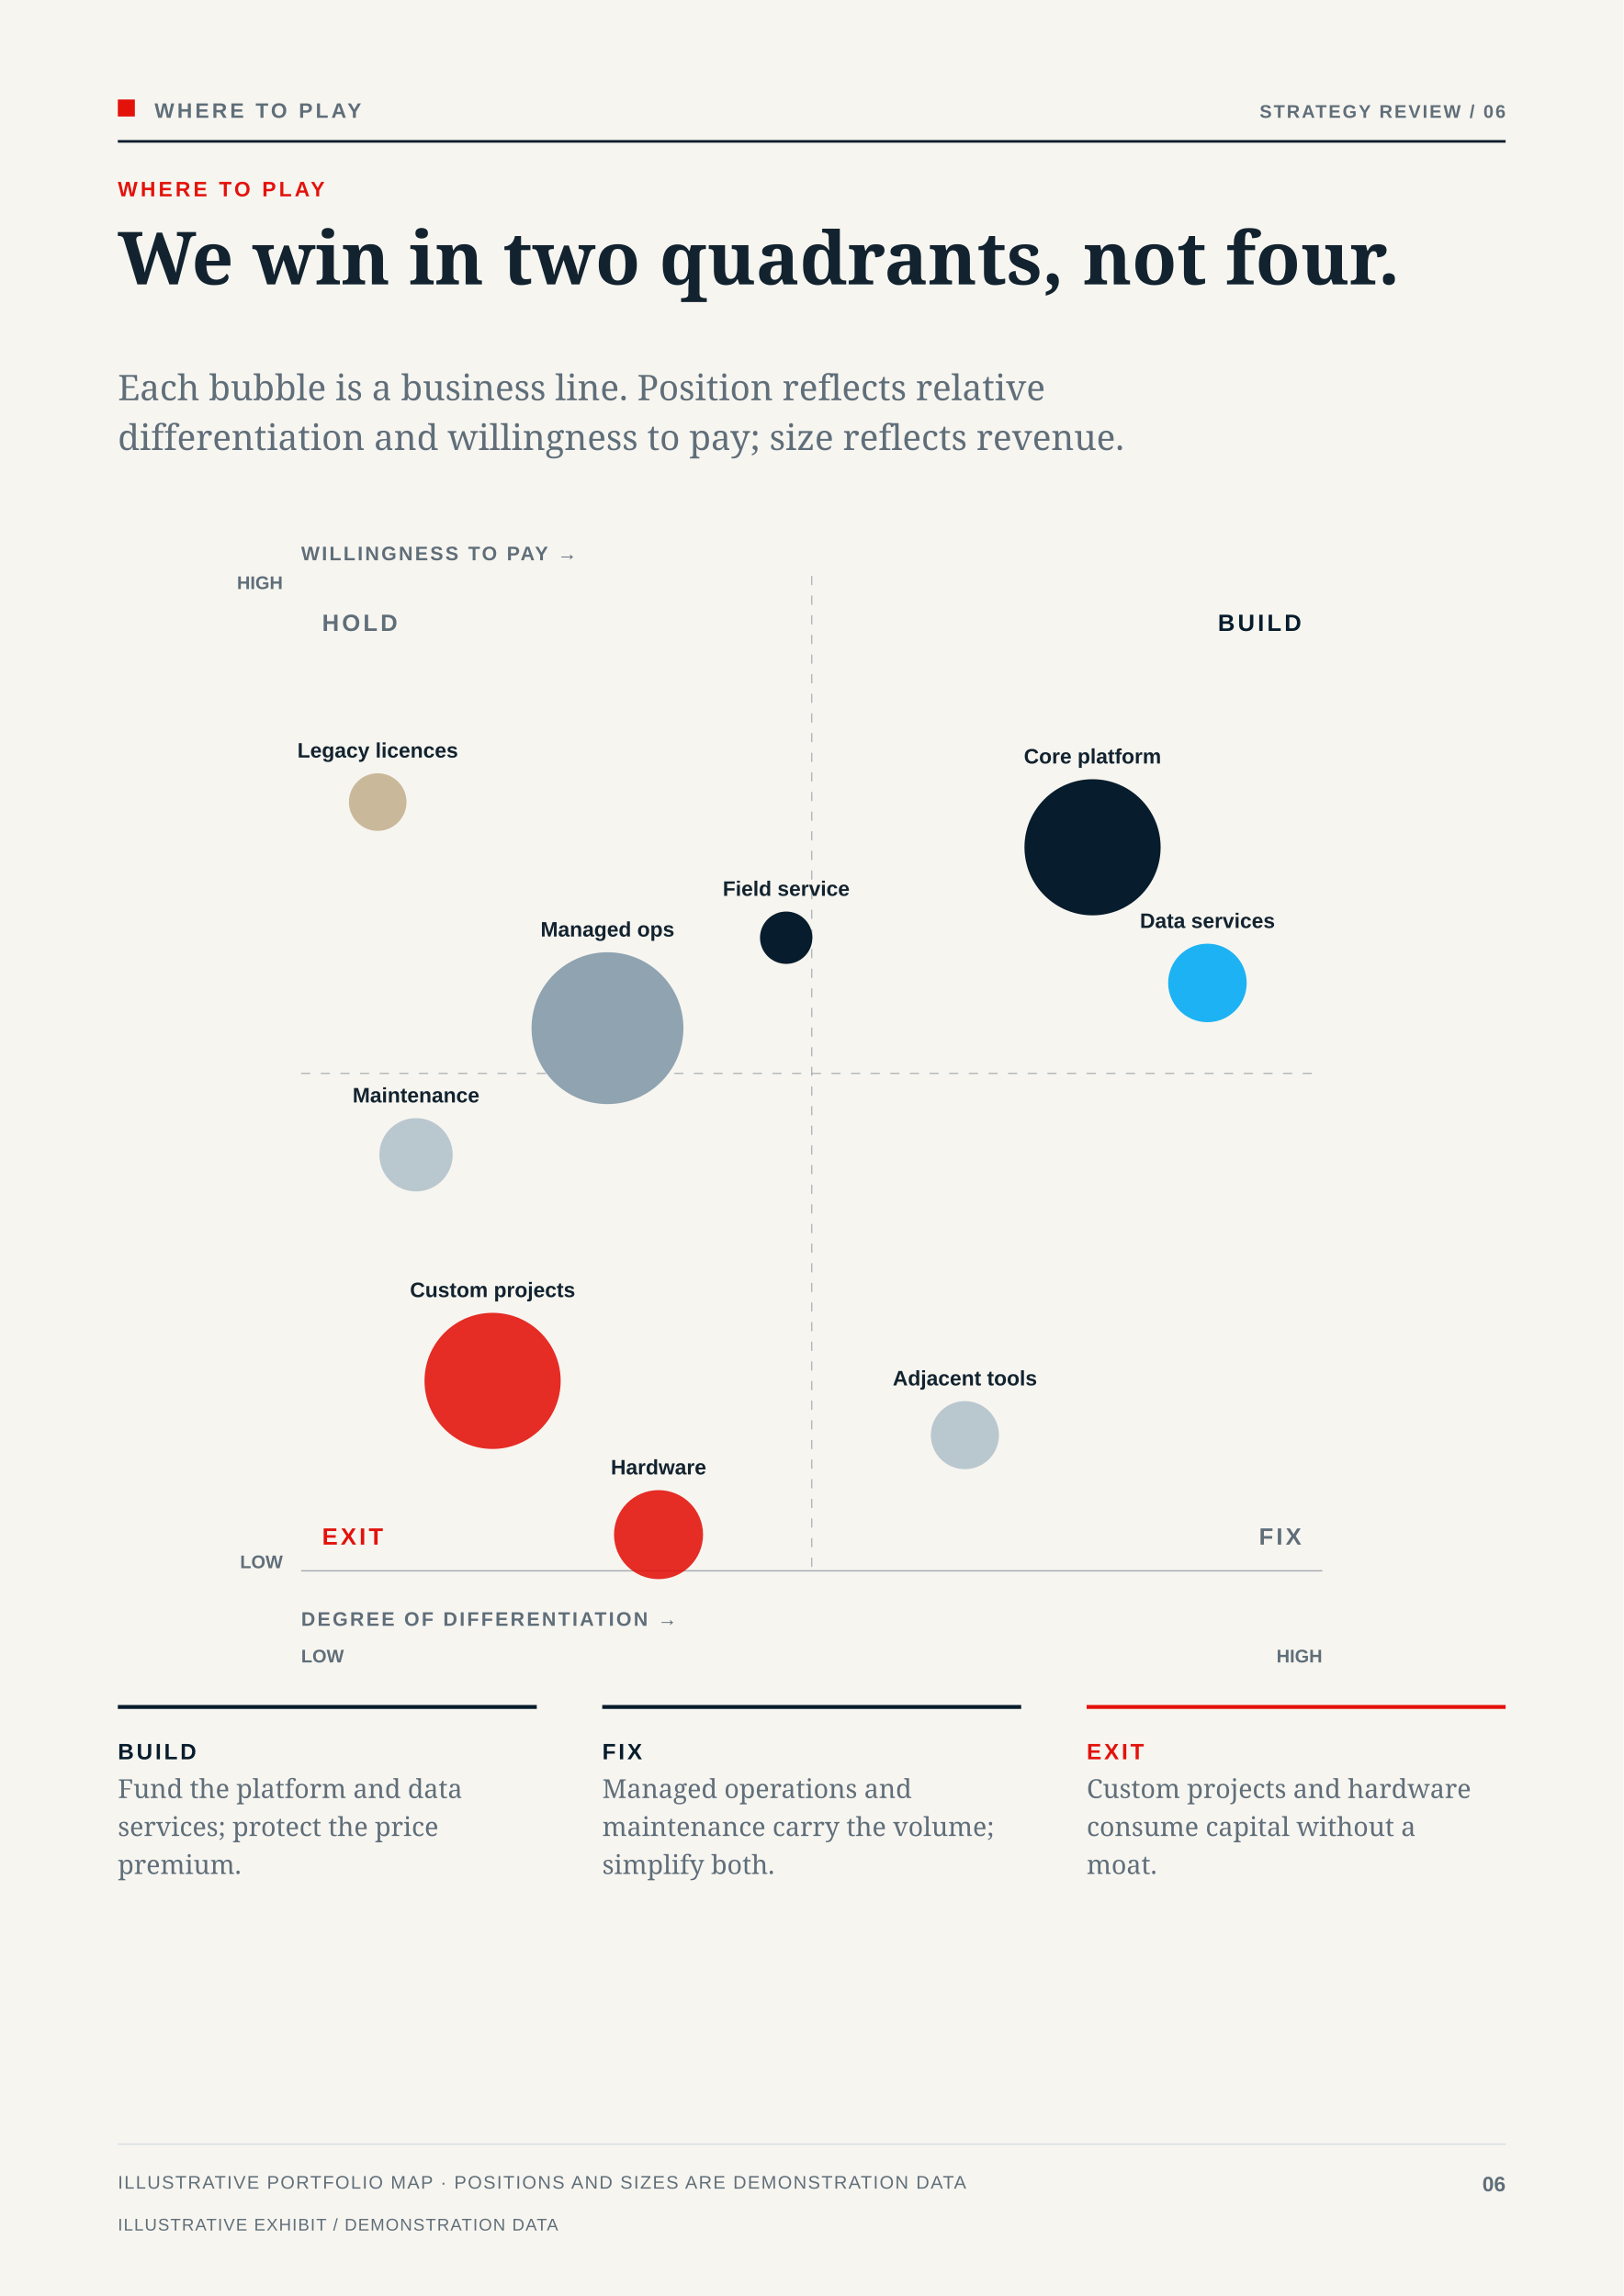
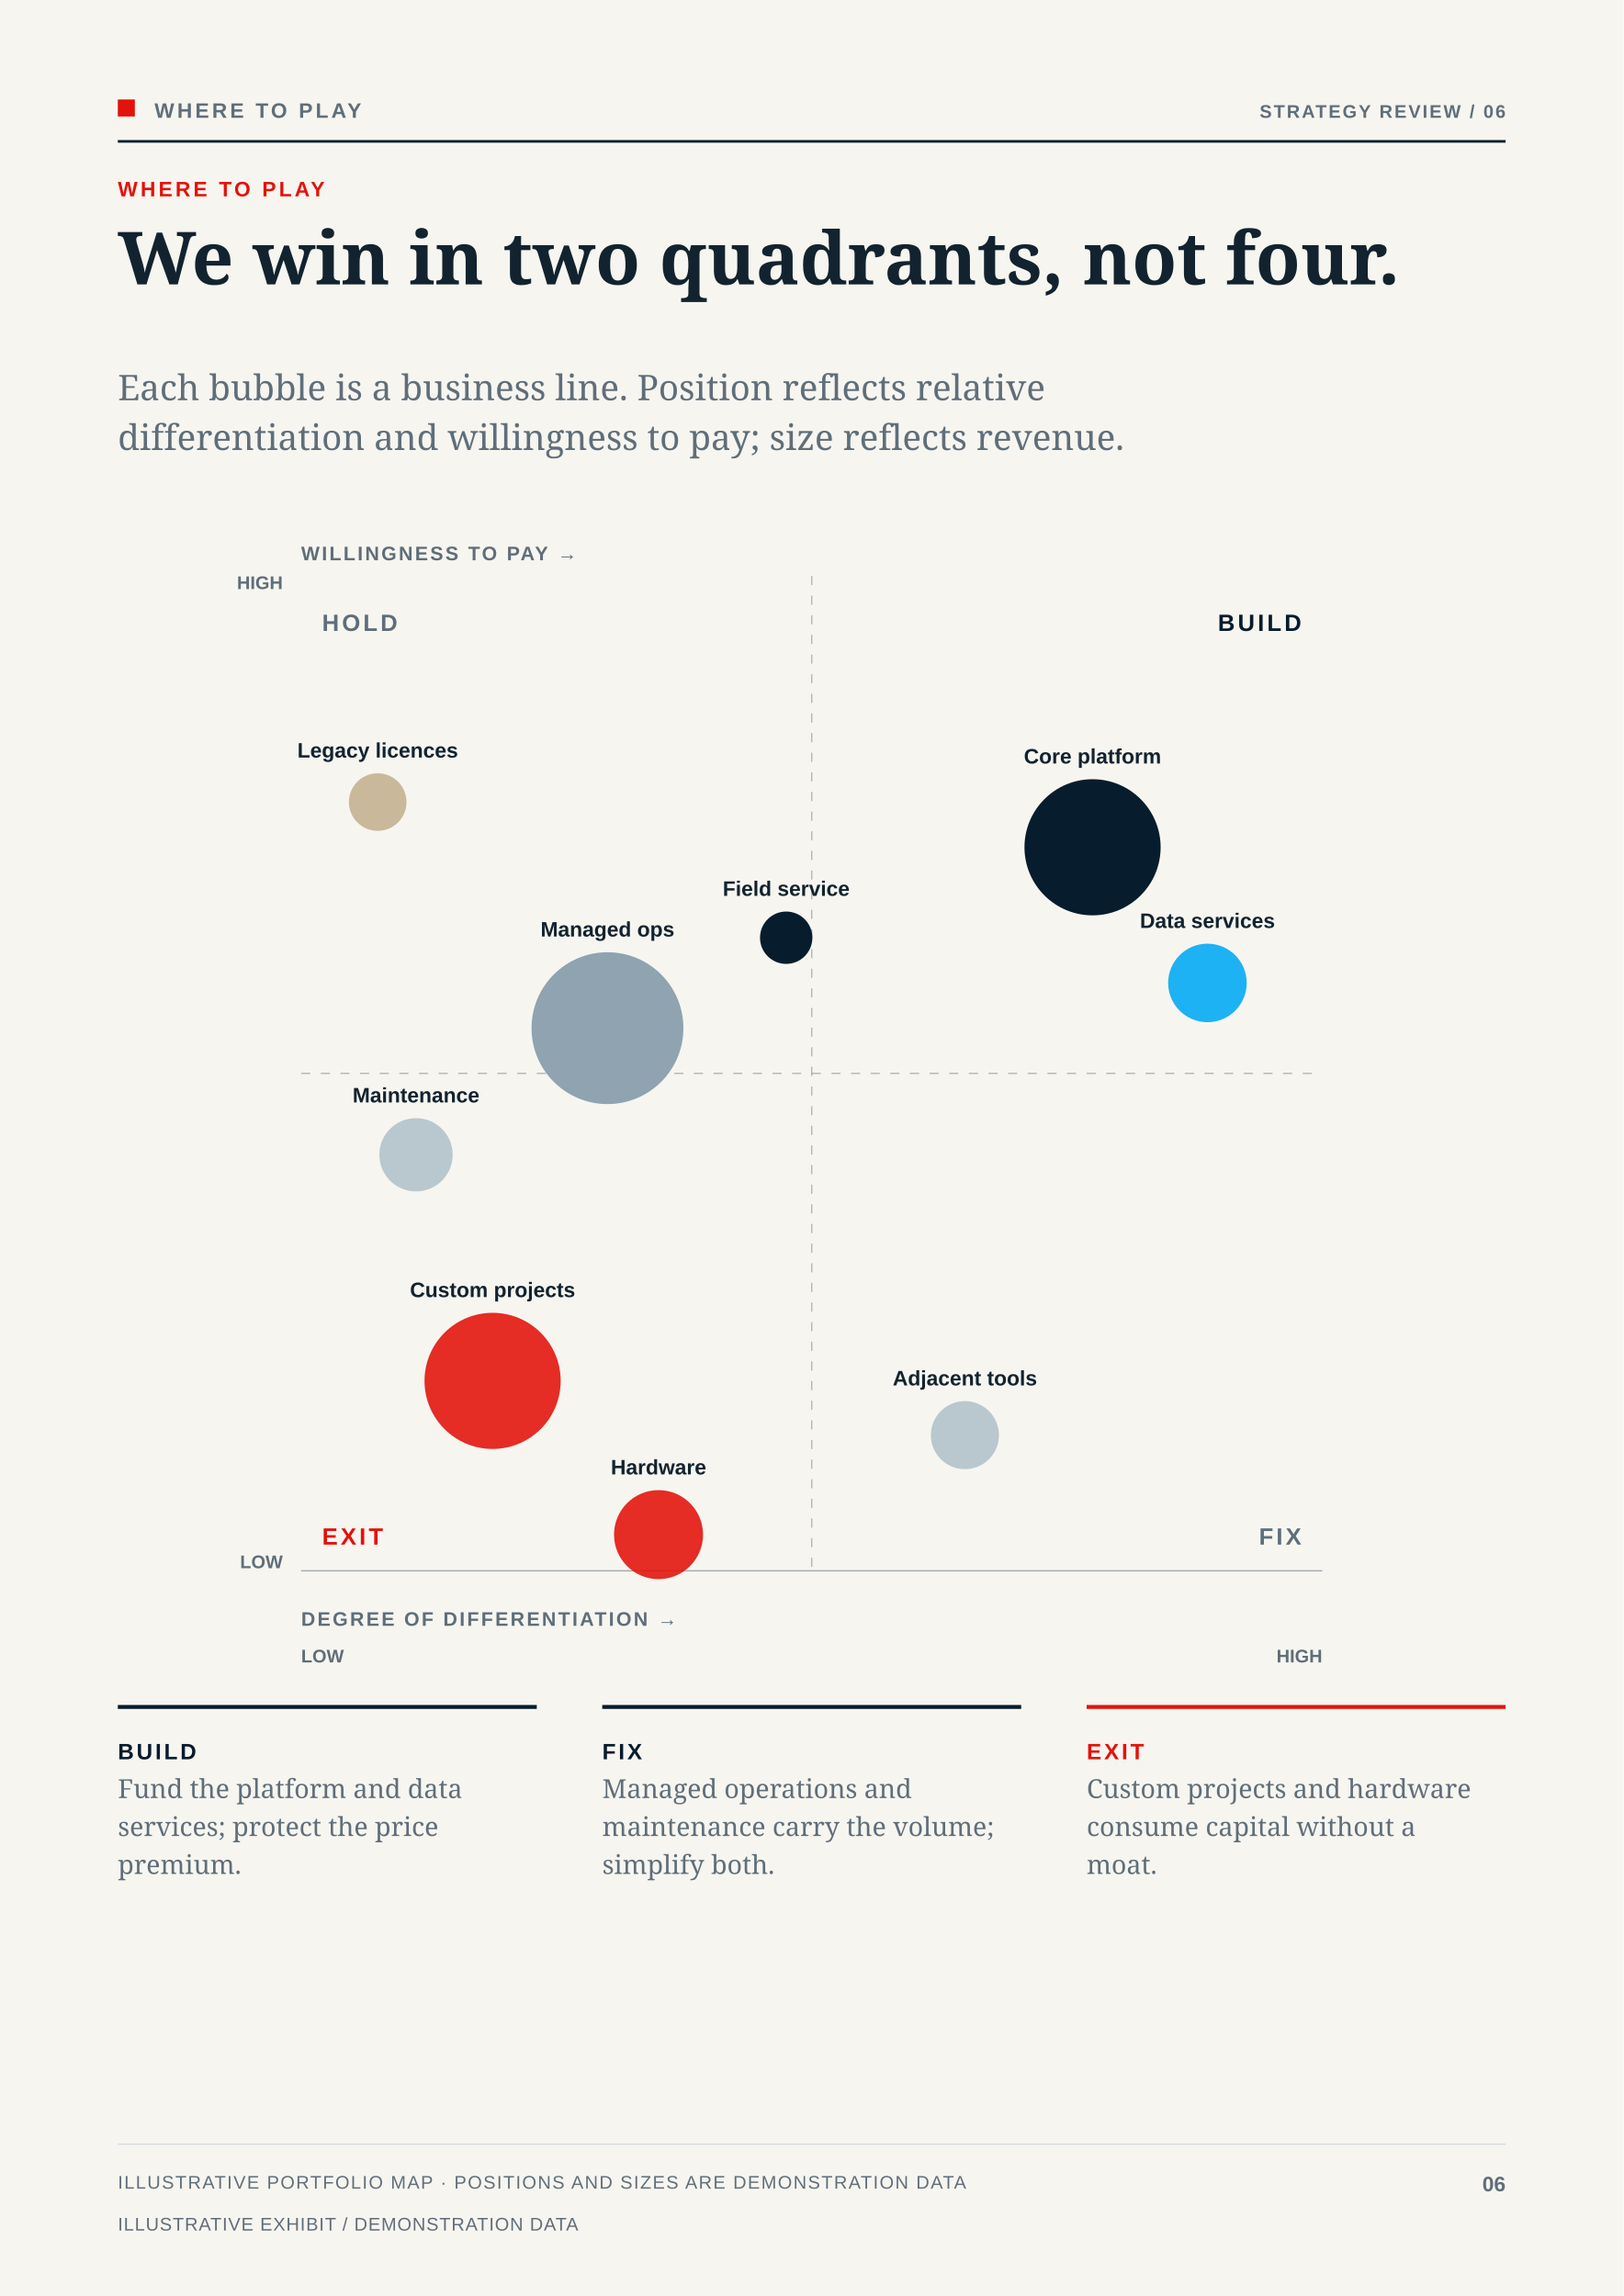
<svg xmlns="http://www.w3.org/2000/svg" lang="en" viewBox="0 0 1240 1754" font-family="Arial" font-size="24" data-pptx-master="a4-boardroom" data-pptx-master-name="A4 Boardroom" data-pptx-layout="br-matrix" data-pptx-layout-name="Where to play">
  <rect id="master-bg" data-pptx-layer="master" data-pptx-editable="false" width="1240" height="1754" fill="#F7F5F0" />
  <rect id="br-matrix-d1" data-pptx-role="decoration" x="0" y="0" width="1240" height="1754" fill="#F7F5F0" />
  <rect id="br-matrix-d2" data-pptx-role="decoration" x="90" y="76" width="13" height="13" fill="#E3120B" />
  <g id="br-matrix-p1" data-pptx-placeholder="body" data-pptx-idx="1" data-pptx-bounds="118 64 720 42.8">
    <text x="118" y="90" fill="#5F6E79" font-size="16" font-weight="bold" letter-spacing="2.2" data-pptx-carrier="true">WHERE TO PLAY</text>
  </g>
  <g id="br-matrix-p2" data-pptx-placeholder="slide-number" data-pptx-idx="2" data-pptx-bounds="850 64 300 41.7">
    <text x="1150" y="90" fill="#5F6E79" font-size="14" font-weight="bold" letter-spacing="1.4" text-anchor="end" data-pptx-carrier="true">STRATEGY REVIEW / 06</text>
  </g>
  <line id="br-matrix-d3" data-pptx-role="decoration" x1="90" y1="108" x2="1150" y2="108" stroke="#071C2C" stroke-width="2" />
  <g id="br-matrix-p3" data-pptx-placeholder="body" data-pptx-idx="3" data-pptx-bounds="90 124 760 42.8">
    <text x="90" y="150" fill="#E3120B" font-size="16" font-weight="bold" letter-spacing="2.2" data-pptx-carrier="true">WHERE TO PLAY</text>
  </g>
  <g id="br-matrix-p4" data-pptx-placeholder="title" data-pptx-idx="4" data-pptx-bounds="90 168 1060 94.96">
    <text x="90" y="217.28" fill="#12232F" font-size="56" font-family="Georgia" font-weight="bold" data-pptx-carrier="true">We win in two quadrants, not four.</text>
  </g>
  <g id="br-matrix-p5" data-pptx-placeholder="body" data-pptx-idx="5" data-pptx-bounds="90 282 1020 92">
    <text x="90" y="305.76" fill="#5F6E79" font-size="27" font-family="Georgia" data-pptx-carrier="true">Each bubble is a business line. Position reflects relative<tspan x="90" dy="38">differentiation and willingness to pay; size reflects revenue.</tspan>
    </text>
  </g>
  <line id="br-matrix-d4" data-pptx-role="decoration" x1="230" y1="1200" x2="1010" y2="1200" stroke="#5F6E79" stroke-width="1" stroke-opacity="0.55" />
  <line id="br-matrix-d5" data-pptx-role="decoration" x1="620.0" y1="440" x2="620.0" y2="1200" stroke="#5F6E79" stroke-width="1" stroke-opacity="0.45" stroke-dasharray="7 8" />
  <line id="br-matrix-d6" data-pptx-role="decoration" x1="230" y1="820.0" x2="1010" y2="820.0" stroke="#5F6E79" stroke-width="1" stroke-opacity="0.45" stroke-dasharray="7 8" />
  <g id="br-matrix-p6" data-pptx-placeholder="body" data-pptx-idx="6" data-pptx-bounds="774 456 220 43.9">
    <text x="994" y="482" fill="#071C2C" font-size="18" font-weight="bold" letter-spacing="2.2" text-anchor="end" data-pptx-carrier="true">BUILD</text>
  </g>
  <g id="br-matrix-p7" data-pptx-placeholder="body" data-pptx-idx="7" data-pptx-bounds="246 456 200 43.9">
    <text x="246" y="482" fill="#5F6E79" font-size="18" font-weight="bold" letter-spacing="2.2" data-pptx-carrier="true">HOLD</text>
  </g>
  <g id="br-matrix-p8" data-pptx-placeholder="body" data-pptx-idx="8" data-pptx-bounds="774 1154 220 43.9">
    <text x="994" y="1180" fill="#5F6E79" font-size="18" font-weight="bold" letter-spacing="2.2" text-anchor="end" data-pptx-carrier="true">FIX</text>
  </g>
  <g id="br-matrix-p9" data-pptx-placeholder="body" data-pptx-idx="9" data-pptx-bounds="246 1154 200 43.9">
    <text x="246" y="1180" fill="#E3120B" font-size="18" font-weight="bold" letter-spacing="2.2" data-pptx-carrier="true">EXIT</text>
  </g>
  <g id="br-matrix-p10" data-pptx-placeholder="body" data-pptx-idx="10" data-pptx-bounds="230 402 560 42.25">
    <text x="230" y="428" fill="#5F6E79" font-size="15" font-weight="bold" letter-spacing="1.6" data-pptx-carrier="true">WILLINGNESS TO PAY →</text>
  </g>
  <g id="br-matrix-p11" data-pptx-placeholder="body" data-pptx-idx="11" data-pptx-bounds="230 1218 780 40.25">
    <text x="230" y="1242" fill="#5F6E79" font-size="15" font-weight="bold" letter-spacing="1.6" data-pptx-carrier="true">DEGREE OF DIFFERENTIATION →</text>
  </g>
  <g id="br-matrix-p12" data-pptx-placeholder="body" data-pptx-idx="12" data-pptx-bounds="226 1256 74.976 29.700000000000003">
    <text x="230" y="1270" fill="#5F6E79" font-size="14" font-weight="bold" data-pptx-carrier="true">LOW</text>
  </g>
  <g id="br-matrix-p13" data-pptx-placeholder="body" data-pptx-idx="13" data-pptx-bounds="922.032 1256 87.96799999999999 29.700000000000003">
    <text x="1010" y="1270" fill="#5F6E79" font-size="14" font-weight="bold" text-anchor="end" data-pptx-carrier="true">HIGH</text>
  </g>
  <g id="br-matrix-p14" data-pptx-placeholder="body" data-pptx-idx="14" data-pptx-bounds="141.024 1184 74.976 29.700000000000003">
    <text x="216" y="1198" fill="#5F6E79" font-size="14" font-weight="bold" text-anchor="end" data-pptx-carrier="true">LOW</text>
  </g>
  <g id="br-matrix-p15" data-pptx-placeholder="body" data-pptx-idx="15" data-pptx-bounds="128.032 436 87.96799999999999 29.700000000000003">
    <text x="216" y="450" fill="#5F6E79" font-size="14" font-weight="bold" text-anchor="end" data-pptx-carrier="true">HIGH</text>
  </g>
  <circle id="br-matrix-d7" data-pptx-role="decoration" cx="834.5" cy="647.273" r="52" fill="#071C2C" />
  <g id="br-matrix-p16" data-pptx-placeholder="body" data-pptx-idx="16" data-pptx-bounds="729.0360000000001 567.2727272727273 210.92799999999997 32.8">
    <text x="834.5" y="583.273" fill="#12232F" font-size="16" font-weight="bold" text-anchor="middle" data-pptx-carrier="true">Core platform</text>
  </g>
  <circle id="br-matrix-d8" data-pptx-role="decoration" cx="922.25" cy="750.909" r="30" fill="#00A9F4" fill-opacity="0.88" />
  <g id="br-matrix-p17" data-pptx-placeholder="body" data-pptx-idx="17" data-pptx-bounds="816.7860000000001 692.9090909090909 210.92799999999997 32.8">
    <text x="922.25" y="708.909" fill="#12232F" font-size="16" font-weight="bold" text-anchor="middle" data-pptx-carrier="true">Data services</text>
  </g>
  <circle id="br-matrix-d9" data-pptx-role="decoration" cx="600.5" cy="716.364" r="20" fill="#071C2C" />
  <g id="br-matrix-p18" data-pptx-placeholder="body" data-pptx-idx="18" data-pptx-bounds="495.036 668.3636363636364 210.92799999999997 32.8">
    <text x="600.5" y="684.364" fill="#12232F" font-size="16" font-weight="bold" text-anchor="middle" data-pptx-carrier="true">Field service</text>
  </g>
  <circle id="br-matrix-d10" data-pptx-role="decoration" cx="464.0" cy="785.455" r="58" fill="#8FA3B0" />
  <g id="br-matrix-p19" data-pptx-placeholder="body" data-pptx-idx="19" data-pptx-bounds="371.992 699.4545454545455 184.016 32.8">
    <text x="464.0" y="715.455" fill="#12232F" font-size="16" font-weight="bold" text-anchor="middle" data-pptx-carrier="true">Managed ops</text>
  </g>
  <circle id="br-matrix-d11" data-pptx-role="decoration" cx="317.75" cy="882.182" r="28" fill="#B9C7CF" />
  <g id="br-matrix-p20" data-pptx-placeholder="body" data-pptx-idx="20" data-pptx-bounds="225.74200000000002 826.1818181818182 184.016 32.8">
    <text x="317.75" y="842.182" fill="#12232F" font-size="16" font-weight="bold" text-anchor="middle" data-pptx-carrier="true">Maintenance</text>
  </g>
  <circle id="br-matrix-d12" data-pptx-role="decoration" cx="737.0" cy="1096.364" r="26" fill="#B9C7CF" />
  <g id="br-matrix-p21" data-pptx-placeholder="body" data-pptx-idx="21" data-pptx-bounds="624.808 1042.3636363636365 224.384 32.8">
    <text x="737.0" y="1058.364" fill="#12232F" font-size="16" font-weight="bold" text-anchor="middle" data-pptx-carrier="true">Adjacent tools</text>
  </g>
  <circle id="br-matrix-d13" data-pptx-role="decoration" cx="376.25" cy="1054.909" r="52" fill="#E3120B" fill-opacity="0.88" />
  <g id="br-matrix-p22" data-pptx-placeholder="body" data-pptx-idx="22" data-pptx-bounds="257.33000000000004 974.909090909091 237.83999999999997 32.8">
    <text x="376.25" y="990.909" fill="#12232F" font-size="16" font-weight="bold" text-anchor="middle" data-pptx-carrier="true">Custom projects</text>
  </g>
  <circle id="br-matrix-d14" data-pptx-role="decoration" cx="503.0" cy="1172.364" r="34" fill="#E3120B" fill-opacity="0.88" />
  <g id="br-matrix-p23" data-pptx-placeholder="body" data-pptx-idx="23" data-pptx-bounds="431.176 1110.3636363636363 143.648 32.8">
    <text x="503.0" y="1126.364" fill="#12232F" font-size="16" font-weight="bold" text-anchor="middle" data-pptx-carrier="true">Hardware</text>
  </g>
  <circle id="br-matrix-d15" data-pptx-role="decoration" cx="288.5" cy="612.727" r="22" fill="#C9B99A" />
  <g id="br-matrix-p24" data-pptx-placeholder="body" data-pptx-idx="24" data-pptx-bounds="169.58 562.7272727272727 237.83999999999997 32.8">
    <text x="288.5" y="578.727" fill="#12232F" font-size="16" font-weight="bold" text-anchor="middle" data-pptx-carrier="true">Legacy licences</text>
  </g>
  <line id="br-matrix-d16" data-pptx-role="decoration" x1="90" y1="1304" x2="410" y2="1304" stroke="#071C2C" stroke-width="3" />
  <g id="br-matrix-p25" data-pptx-placeholder="body" data-pptx-idx="25" data-pptx-bounds="90 1318 320 43.35">
    <text x="90" y="1344" fill="#071C2C" font-size="17" font-weight="bold" letter-spacing="2.0" data-pptx-carrier="true">BUILD</text>
  </g>
  <g id="br-matrix-p26" data-pptx-placeholder="body" data-pptx-idx="26" data-pptx-bounds="90 1356 320 110">
    <text x="90" y="1373.6" fill="#5F6E79" font-size="20" font-family="Georgia" data-pptx-carrier="true">Fund the platform and data<tspan x="90" dy="29">services; protect the price</tspan>
      <tspan x="90" dy="29">premium.</tspan>
    </text>
  </g>
  <line id="br-matrix-d17" data-pptx-role="decoration" x1="460" y1="1304" x2="780" y2="1304" stroke="#071C2C" stroke-width="3" />
  <g id="br-matrix-p27" data-pptx-placeholder="body" data-pptx-idx="27" data-pptx-bounds="460 1318 320 43.35">
    <text x="460" y="1344" fill="#071C2C" font-size="17" font-weight="bold" letter-spacing="2.0" data-pptx-carrier="true">FIX</text>
  </g>
  <g id="br-matrix-p28" data-pptx-placeholder="body" data-pptx-idx="28" data-pptx-bounds="460 1356 320 110">
    <text x="460" y="1373.6" fill="#5F6E79" font-size="20" font-family="Georgia" data-pptx-carrier="true">Managed operations and<tspan x="460" dy="29">maintenance carry the volume;</tspan>
      <tspan x="460" dy="29">simplify both.</tspan>
    </text>
  </g>
  <line id="br-matrix-d18" data-pptx-role="decoration" x1="830" y1="1304" x2="1150" y2="1304" stroke="#E3120B" stroke-width="3" />
  <g id="br-matrix-p29" data-pptx-placeholder="body" data-pptx-idx="29" data-pptx-bounds="830 1318 320 43.35">
    <text x="830" y="1344" fill="#E3120B" font-size="17" font-weight="bold" letter-spacing="2.0" data-pptx-carrier="true">EXIT</text>
  </g>
  <g id="br-matrix-p30" data-pptx-placeholder="body" data-pptx-idx="30" data-pptx-bounds="830 1356 320 110">
    <text x="830" y="1373.6" fill="#5F6E79" font-size="20" font-family="Georgia" data-pptx-carrier="true">Custom projects and hardware<tspan x="830" dy="29">consume capital without a</tspan>
      <tspan x="830" dy="29">moat.</tspan>
    </text>
  </g>
  <line id="br-matrix-d19" data-pptx-role="decoration" x1="90" y1="1638" x2="1150" y2="1638" stroke="#D5DCE1" stroke-width="1" />
  <g id="br-matrix-p31" data-pptx-placeholder="body" data-pptx-idx="31" data-pptx-bounds="90 1648 920 39.7">
    <text x="90" y="1672" fill="#5F6E79" font-size="14" letter-spacing="1.0" data-pptx-carrier="true">ILLUSTRATIVE PORTFOLIO MAP · POSITIONS AND SIZES ARE DEMONSTRATION DATA</text>
  </g>
-   <g id="br-matrix-p32" data-pptx-placeholder="body" data-pptx-idx="32" data-pptx-bounds="90 1682 920 37.15">
-     <text x="90" y="1704" fill="#5F6E79" font-size="13" letter-spacing="0.8" data-pptx-carrier="true">ILLUSTRATIVE EXHIBIT / DEMONSTRATION DATA</text>
+   <g id="br-matrix-p32" data-pptx-placeholder="body" data-pptx-idx="32" data-pptx-bounds="90 1682 920 37.7">
+     <text x="90" y="1704" fill="#5F6E79" font-size="14" letter-spacing="0.6" data-pptx-carrier="true">ILLUSTRATIVE EXHIBIT / DEMONSTRATION DATA</text>
  </g>
  <g id="br-matrix-p33" data-pptx-placeholder="slide-number" data-pptx-idx="33" data-pptx-bounds="1040 1648 110 42.8">
    <text x="1150" y="1674" fill="#5F6E79" font-size="16" font-weight="bold" text-anchor="end" data-pptx-carrier="true">06</text>
  </g>
</svg>
